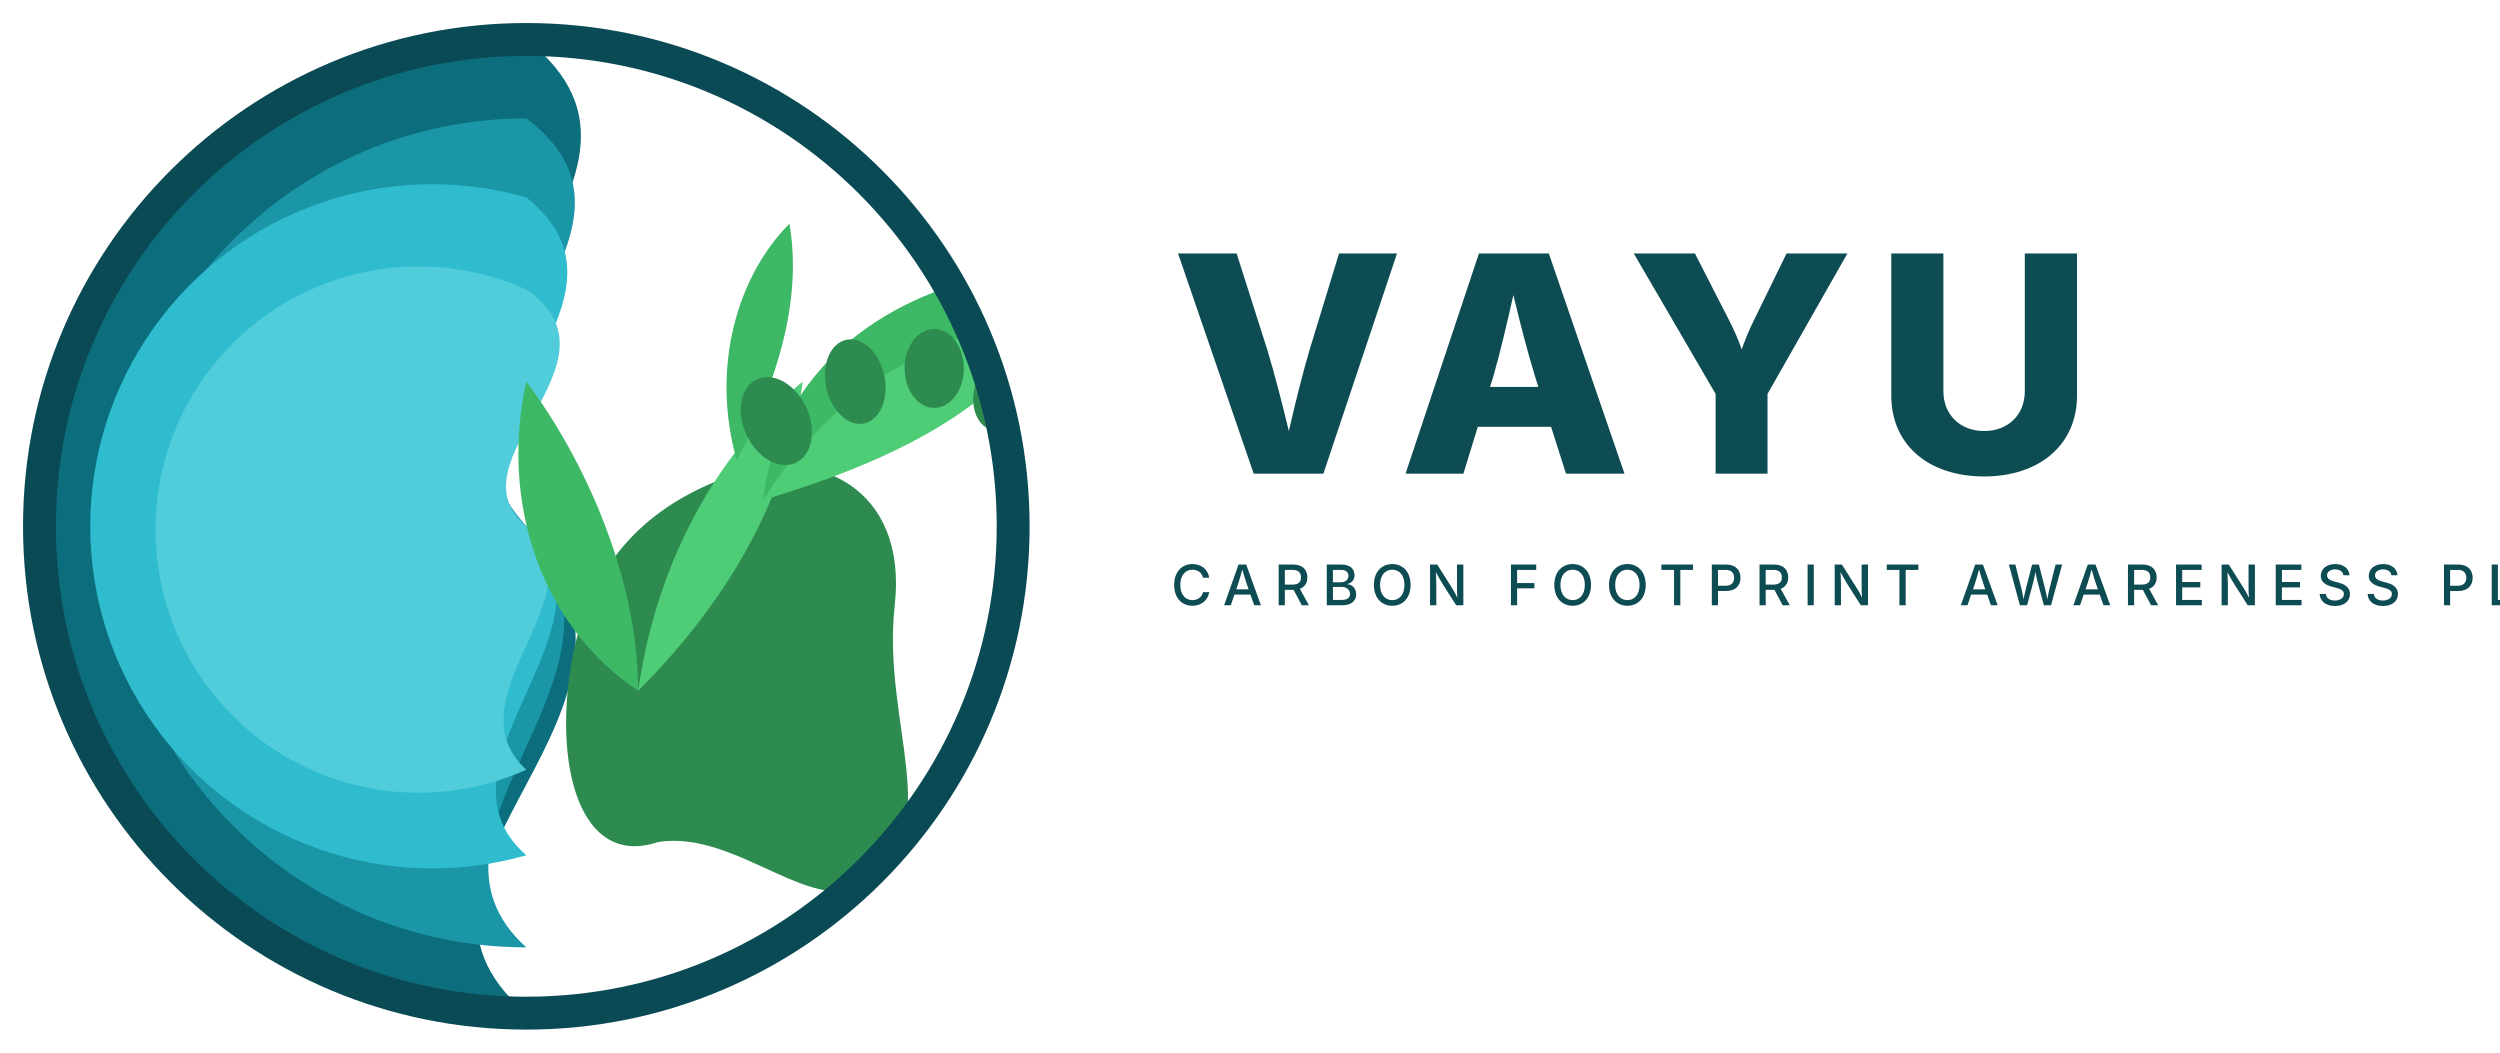
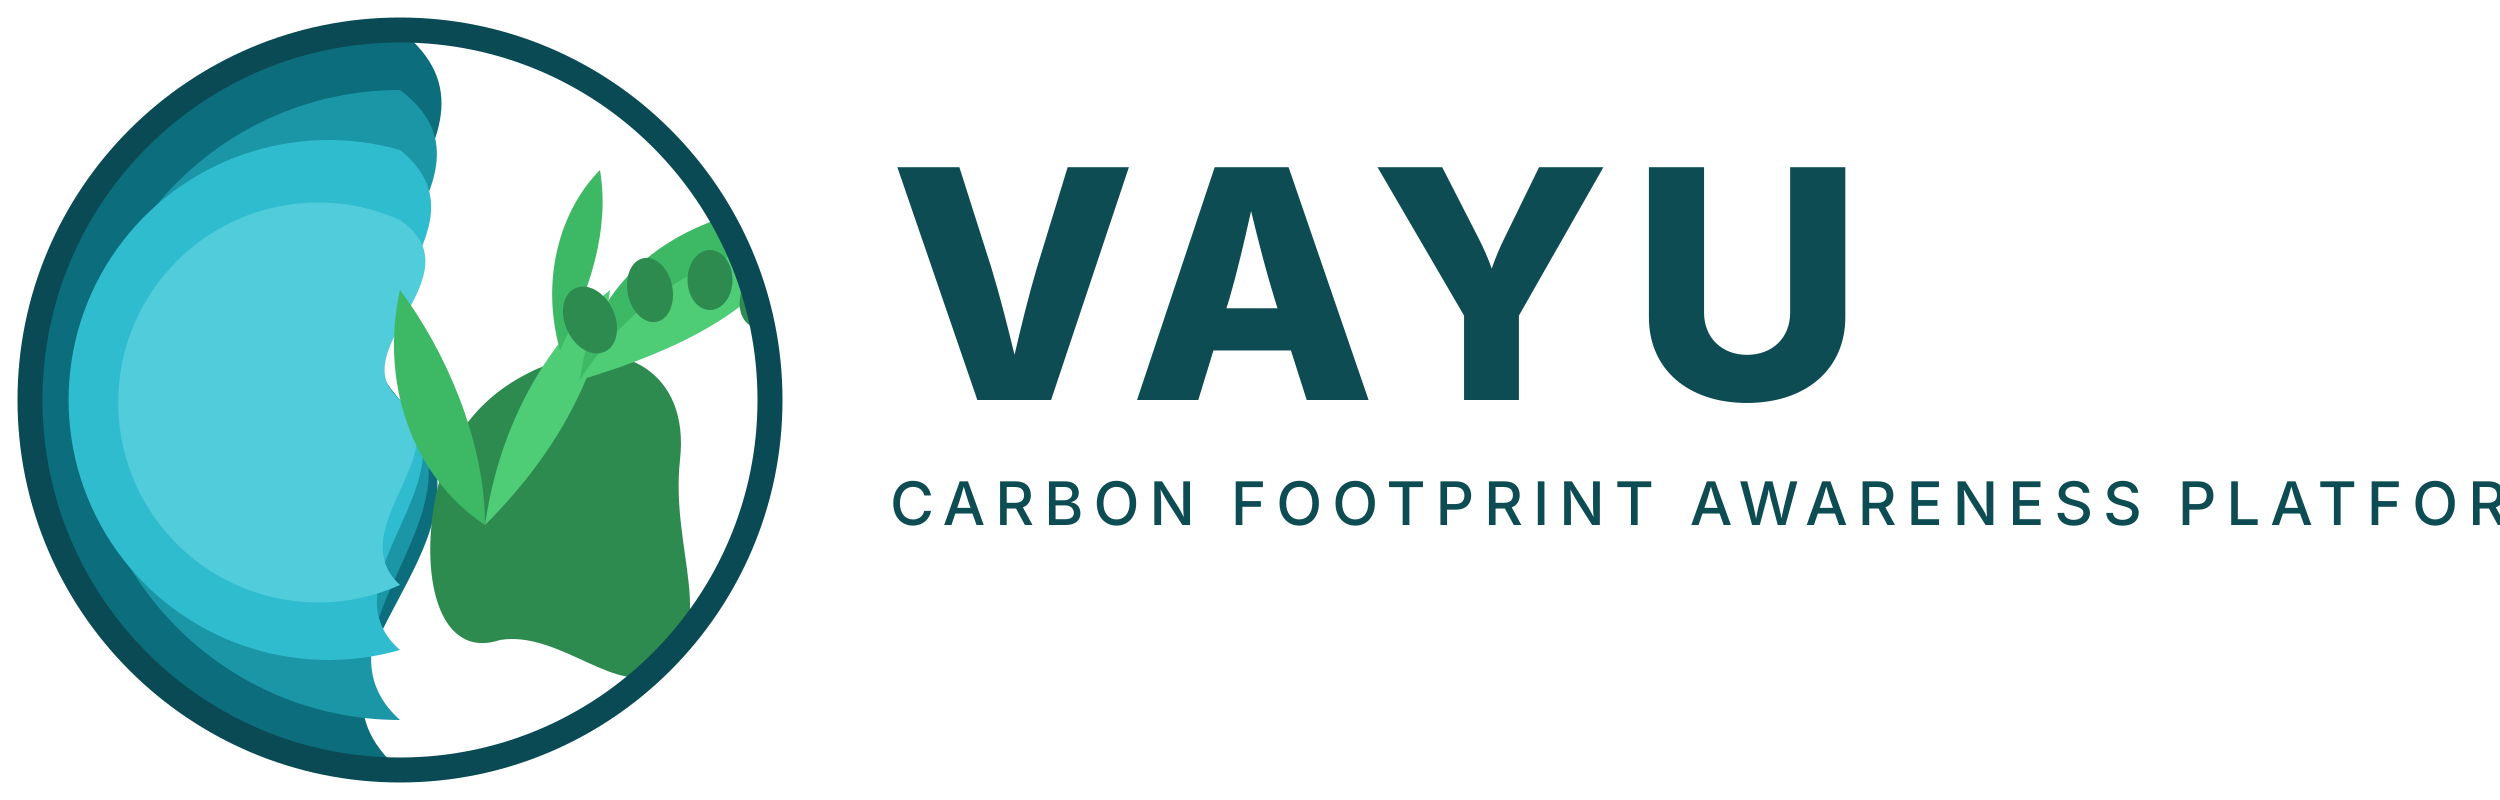
- <svg xmlns="http://www.w3.org/2000/svg" viewBox="0 0 380 160" width="100%" height="100%">
+ <svg xmlns="http://www.w3.org/2000/svg" viewBox="0 0 500 160" width="100%" height="100%">
  <defs>
    <clipPath id="cc">
      <circle cx="80" cy="80" r="74" />
    </clipPath>
  </defs>
  <g clip-path="url(#cc)">
    <path d="M80,6 C108,28 54,52 80,80 C106,108 54,132 80,154 A74,74 0 1,1 80,6 Z" fill="#0C6E7C" />
    <path d="M80,18 C104,36 60,58 80,80 C100,102 60,126 80,144 A63,63 0 1,1 80,18 Z" fill="#1A96A6" />
    <path d="M80,30 C100,46 64,65 80,80 C96,95 64,116 80,130 A52,52 0 1,1 80,30 Z" fill="#2EBCCE" />
    <path d="M80,44 C96,55 68,70 80,80 C92,90 68,106 80,117 A40,40 0 1,1 80,44 Z" fill="#50CCDA" />
    <path d="M100,128 C88,132 84,116 87,100 C90,84 100,76 112,72 C124,68 138,74 136,92 C134,110 144,126 132,134 C124,140 112,126 100,128 Z" fill="#2E8B50" />
    <path d="M97,105 C82,95 76,76 80,58 C89,70 97,88 97,105 Z" fill="#3DB865" />
    <path d="M97,105 C100,84 110,68 122,58 C120,74 112,90 97,105 Z" fill="#4ECC76" />
    <path d="M116,76 C118,58 132,46 150,42 C146,56 134,66 116,76 Z" fill="#3DB865" />
    <path d="M116,76 C126,60 142,50 160,48 C152,62 136,70 116,76 Z" fill="#4ECC76" />
    <path d="M112,70 C108,56 112,42 120,34 C122,46 118,58 112,70 Z" fill="#3DB865" />
    <ellipse cx="118" cy="64" rx="5" ry="7" fill="#2E8B50" transform="rotate(-25,118,64)" />
    <ellipse cx="130" cy="58" rx="4.5" ry="6.5" fill="#2E8B50" transform="rotate(-12,130,58)" />
    <ellipse cx="142" cy="56" rx="4.5" ry="6" fill="#2E8B50" transform="rotate(0,142,56)" />
    <ellipse cx="152" cy="60" rx="4" ry="5.5" fill="#2E8B50" transform="rotate(12,152,60)" />
    <ellipse cx="158" cy="69" rx="3.5" ry="5" fill="#2E8B50" transform="rotate(22,158,69)" />
  </g>
  <circle cx="80" cy="80" r="74" fill="none" stroke="#0A4A54" stroke-width="5" />
-   <text x="178" y="72" font-family="-apple-system, BlinkMacSystemFont, 'Segoe UI', sans-serif" font-weight="800" font-size="46" fill="#0E4C53" letter-spacing="3">VAYU</text>
-   <text x="178" y="92" font-family="-apple-system, BlinkMacSystemFont, 'Segoe UI', sans-serif" font-weight="500" font-size="8.5" fill="#0E4C53" letter-spacing="1.8">CARBON FOOTPRINT AWARENESS PLATFORM</text>
+   <text x="178" y="80" font-family="-apple-system, BlinkMacSystemFont, 'Segoe UI', sans-serif" font-weight="800" font-size="64" fill="#0E4C53" letter-spacing="4">VAYU</text>
+   <text x="178" y="105" font-family="-apple-system, BlinkMacSystemFont, 'Segoe UI', sans-serif" font-weight="500" font-size="12" fill="#0E4C53" letter-spacing="2">CARBON FOOTPRINT AWARENESS PLATFORM</text>
</svg>
